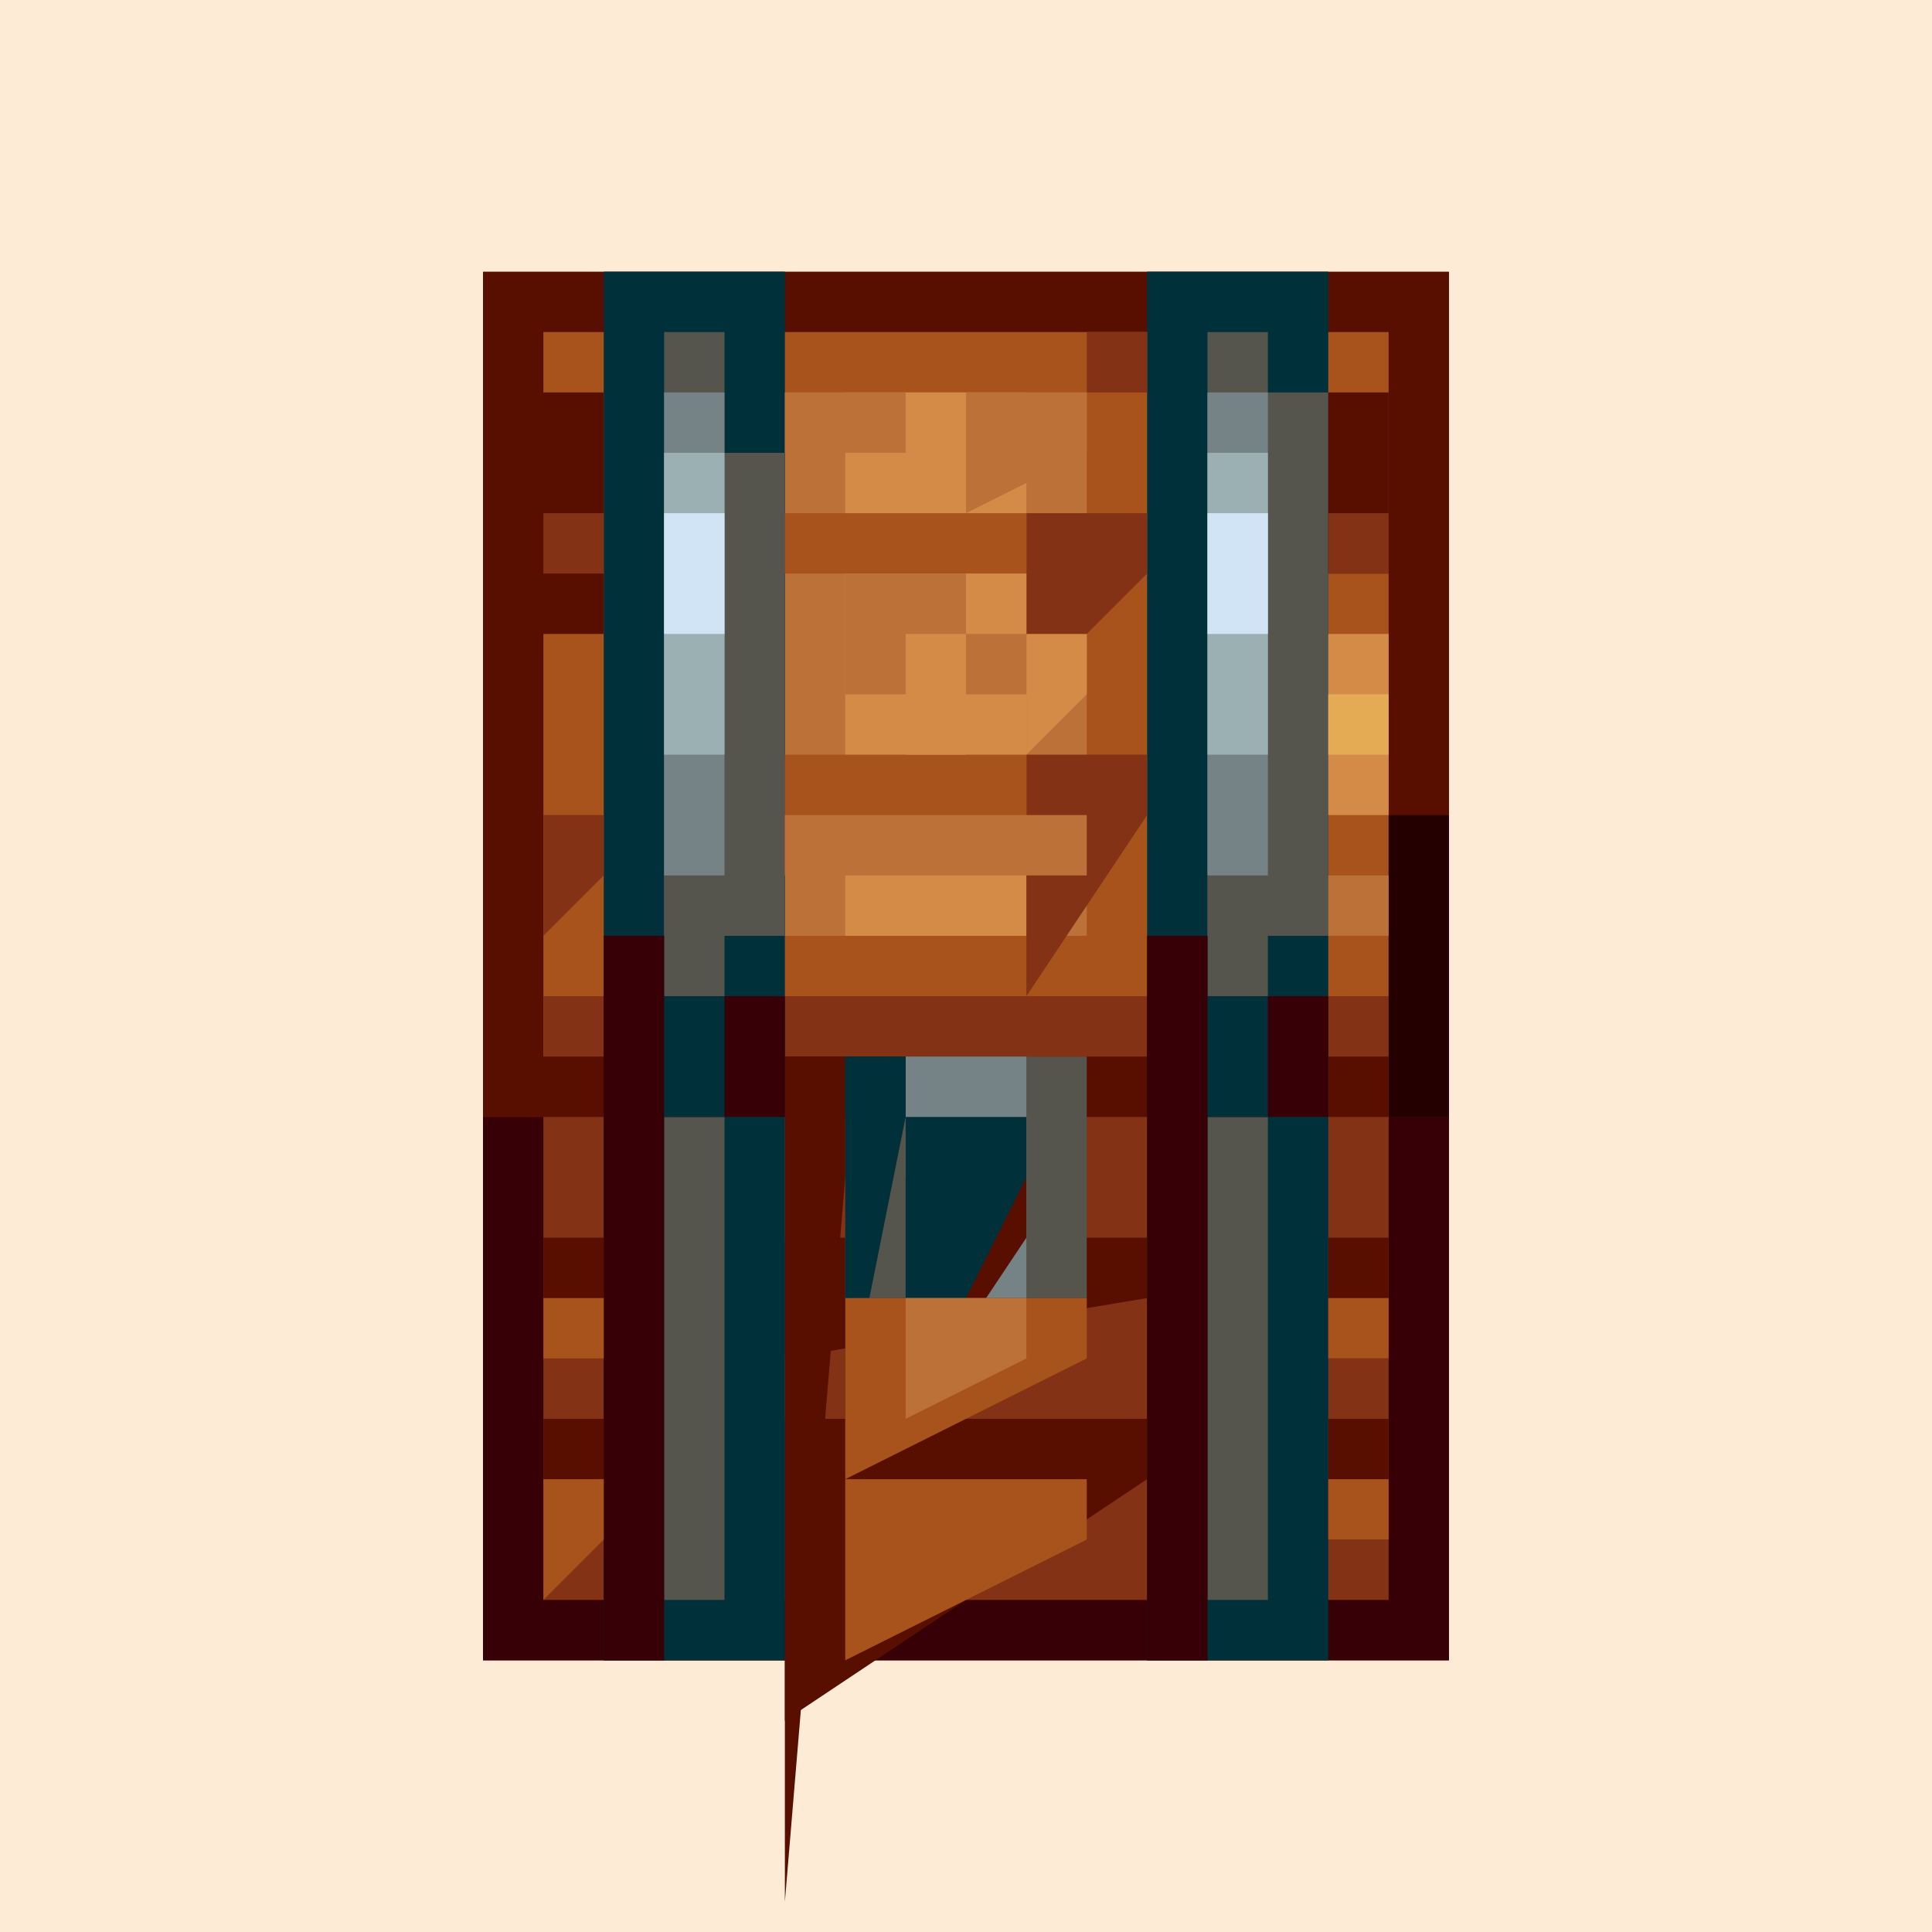
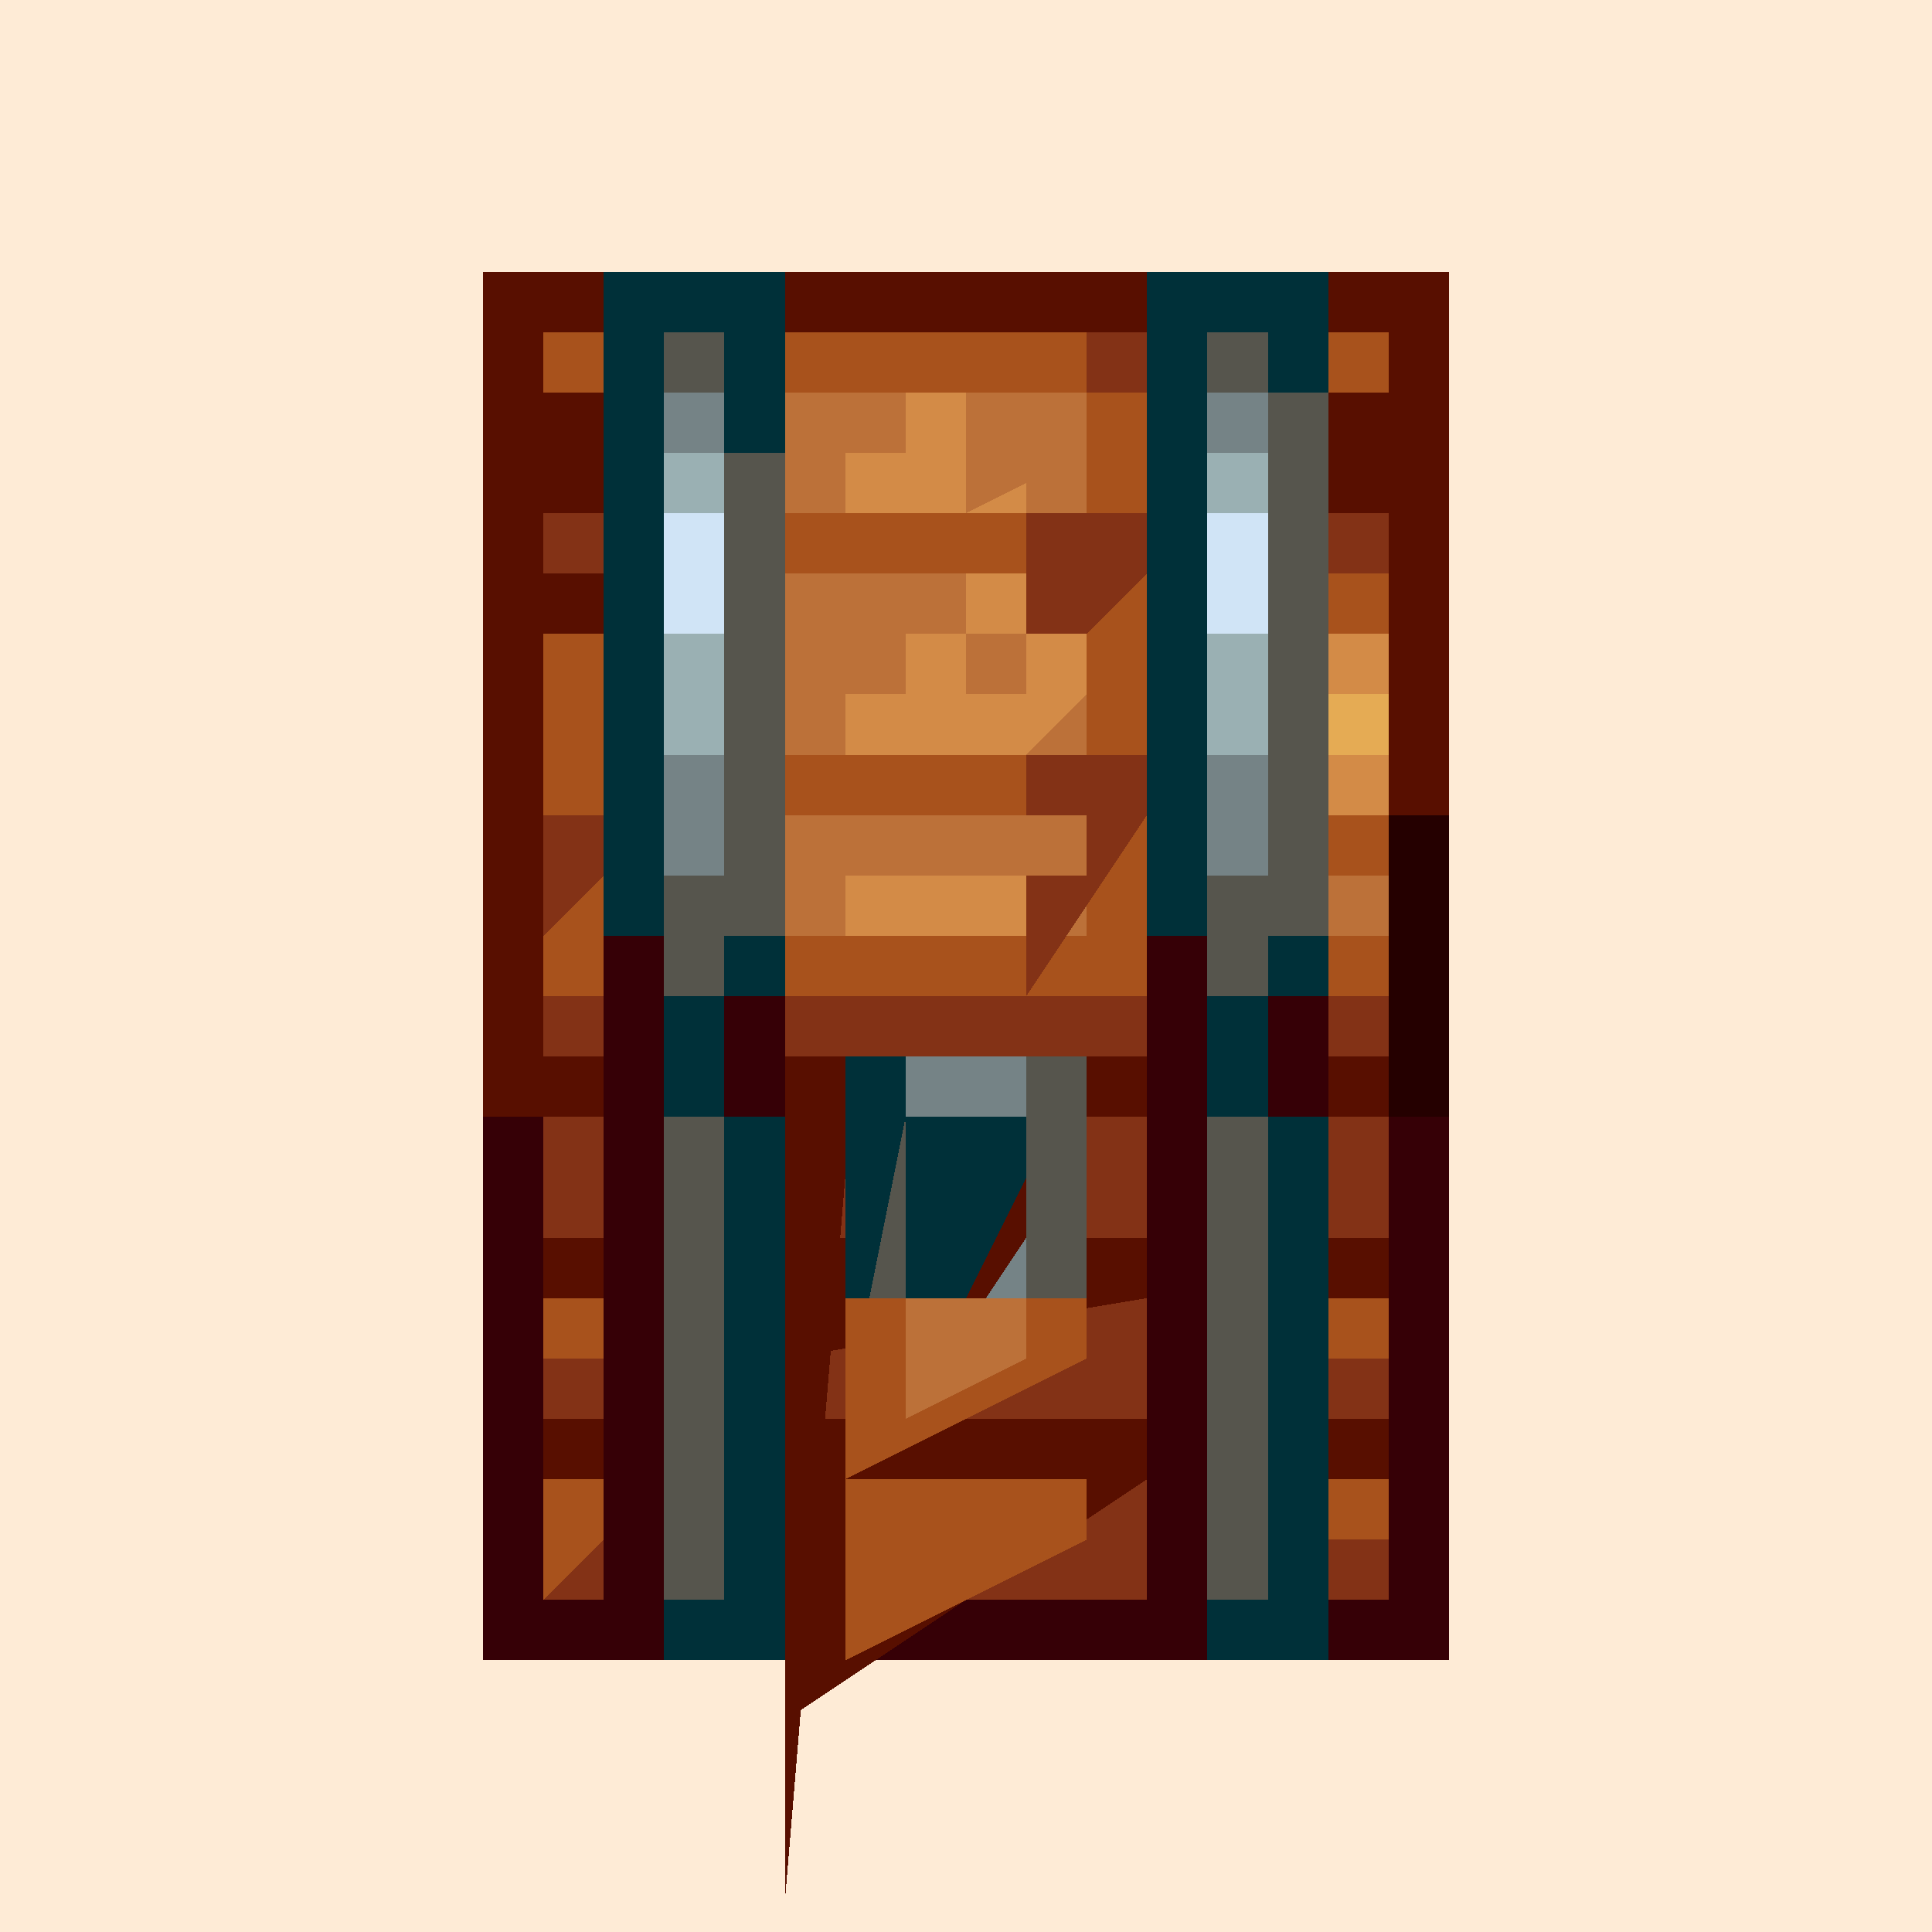
- <svg xmlns="http://www.w3.org/2000/svg" viewBox="0 0 32 32">
+ <svg xmlns="http://www.w3.org/2000/svg" viewBox="0 0 32 32" shape-rendering="crispEdges">
  <path fill="#FEEBD6" d="M0 0h32v32H0z" />
  <g clip-path="path('M3 0v1H2v1H1v1H0v19h1v1h14v-1h1V3h-1V2h-1V1h-1V0z')">
    <path d="M8 4.5h16v23H8z" fill="#580f00" />
    <path d="M9 5.5h14v21H9z" fill="#a8521c" />
    <path d="M8 18.5h16v9H8z" fill="#360006" />
    <path d="M9 16.5h14v10H9z" fill="#833216" />
    <path d="M13 17.5h6v1h-6zm0 3h6v1l-6 1zm-5-14h2v4H8zm5 17h6v1l-6 4z" fill="#580f00" />
    <path d="M13 6.5h5v9h-5z" fill="#bc7139" />
    <path d="M14 17.5h4v4h-4z" fill="#56554d" />
    <path d="M10 4.5h3v23h-3zm9 0h3v23h-3z" fill="#003039" />
    <g fill="#56554d">
      <path d="M11 5.5h1v21h-1zm9 0h1v21h-1z" />
      <path d="M11 7.5h2v8h-2zm9-1h2v9h-2z" />
    </g>
    <path d="M10 15.5h1v12h-1zm9 0h1v12h-1z" fill="#360006" />
    <path d="M11 6.5h1v8h-1zm9 0h1v8h-1zm-5 11h2v4h-2z" fill="#758386" />
    <path d="M11 7.5h1v5h-1zm9 0h1v5h-1z" fill="#9ab0b3" />
    <path d="M23 13.5h1v5h-1z" fill="#250000" />
    <path d="M14 6.5h3v9h-3z" fill="#d38b47" />
    <path d="M8 17.5h2v1H8zm1 3h1v1l-1 1zm0 3h1v1l-1 2zm6-4h2v1l-2 3zm7-13h1v3h-1zm0 14h1v2h-1zm0 3h1v2h-1zm0-6h1v1h-1zm-9 0h1v2l-1 12z" fill="#580f00" />
    <path d="M11 8.5h1v2h-1zm9 0h1v2h-1z" fill="#d0e4f6" />
    <path d="M10 16.5h3v2h-3zm9 0h3v2h-3z" fill="#360006" />
    <g fill="#003039">
      <path d="M11 16.5h1v2h-1zm9 0h1v2h-1zm-5 2h2v1l-2 4zm-1-1h1v1l-1 5z" />
      <path d="M14 17.5h1v1h-1z" />
    </g>
    <path d="M9 8.5h1v1H9zm0 5h1v1l-1 1zm8-5h2v1l-2 2zm0 4h2v1l-2 3zm1-7h1v1h-1zm4 3h1v1h-1z" fill="#833216" />
    <path d="M9 21.5h1v1H9zm0 3h1v1l-1 1zm5-3h4v1l-4 2zm8 0h1v1h-1zm0 3h1v1h-1zm-9-16h4v1h-4zm0 4h4v1l-4 1zm1 12h4v1l-4 2z" fill="#a8521c" />
    <path d="M13 6.5h2v1h-2zm3 0h2v1l-2 1zm-2 3h3v2h-3zm-1 4h5v1h-5zm2 8h2v1l-2 1zm7-7h1v1h-1z" fill="#bc7139" />
    <path d="M15 10.5h1v2h-1zm7 0h1v3h-1zm-6-1h1v1h-1zm1 1h1v1l-1 1z" fill="#d38b47" />
    <path d="M22 11.5h1v1h-1z" fill="#e5ab54" />
  </g>
</svg>
